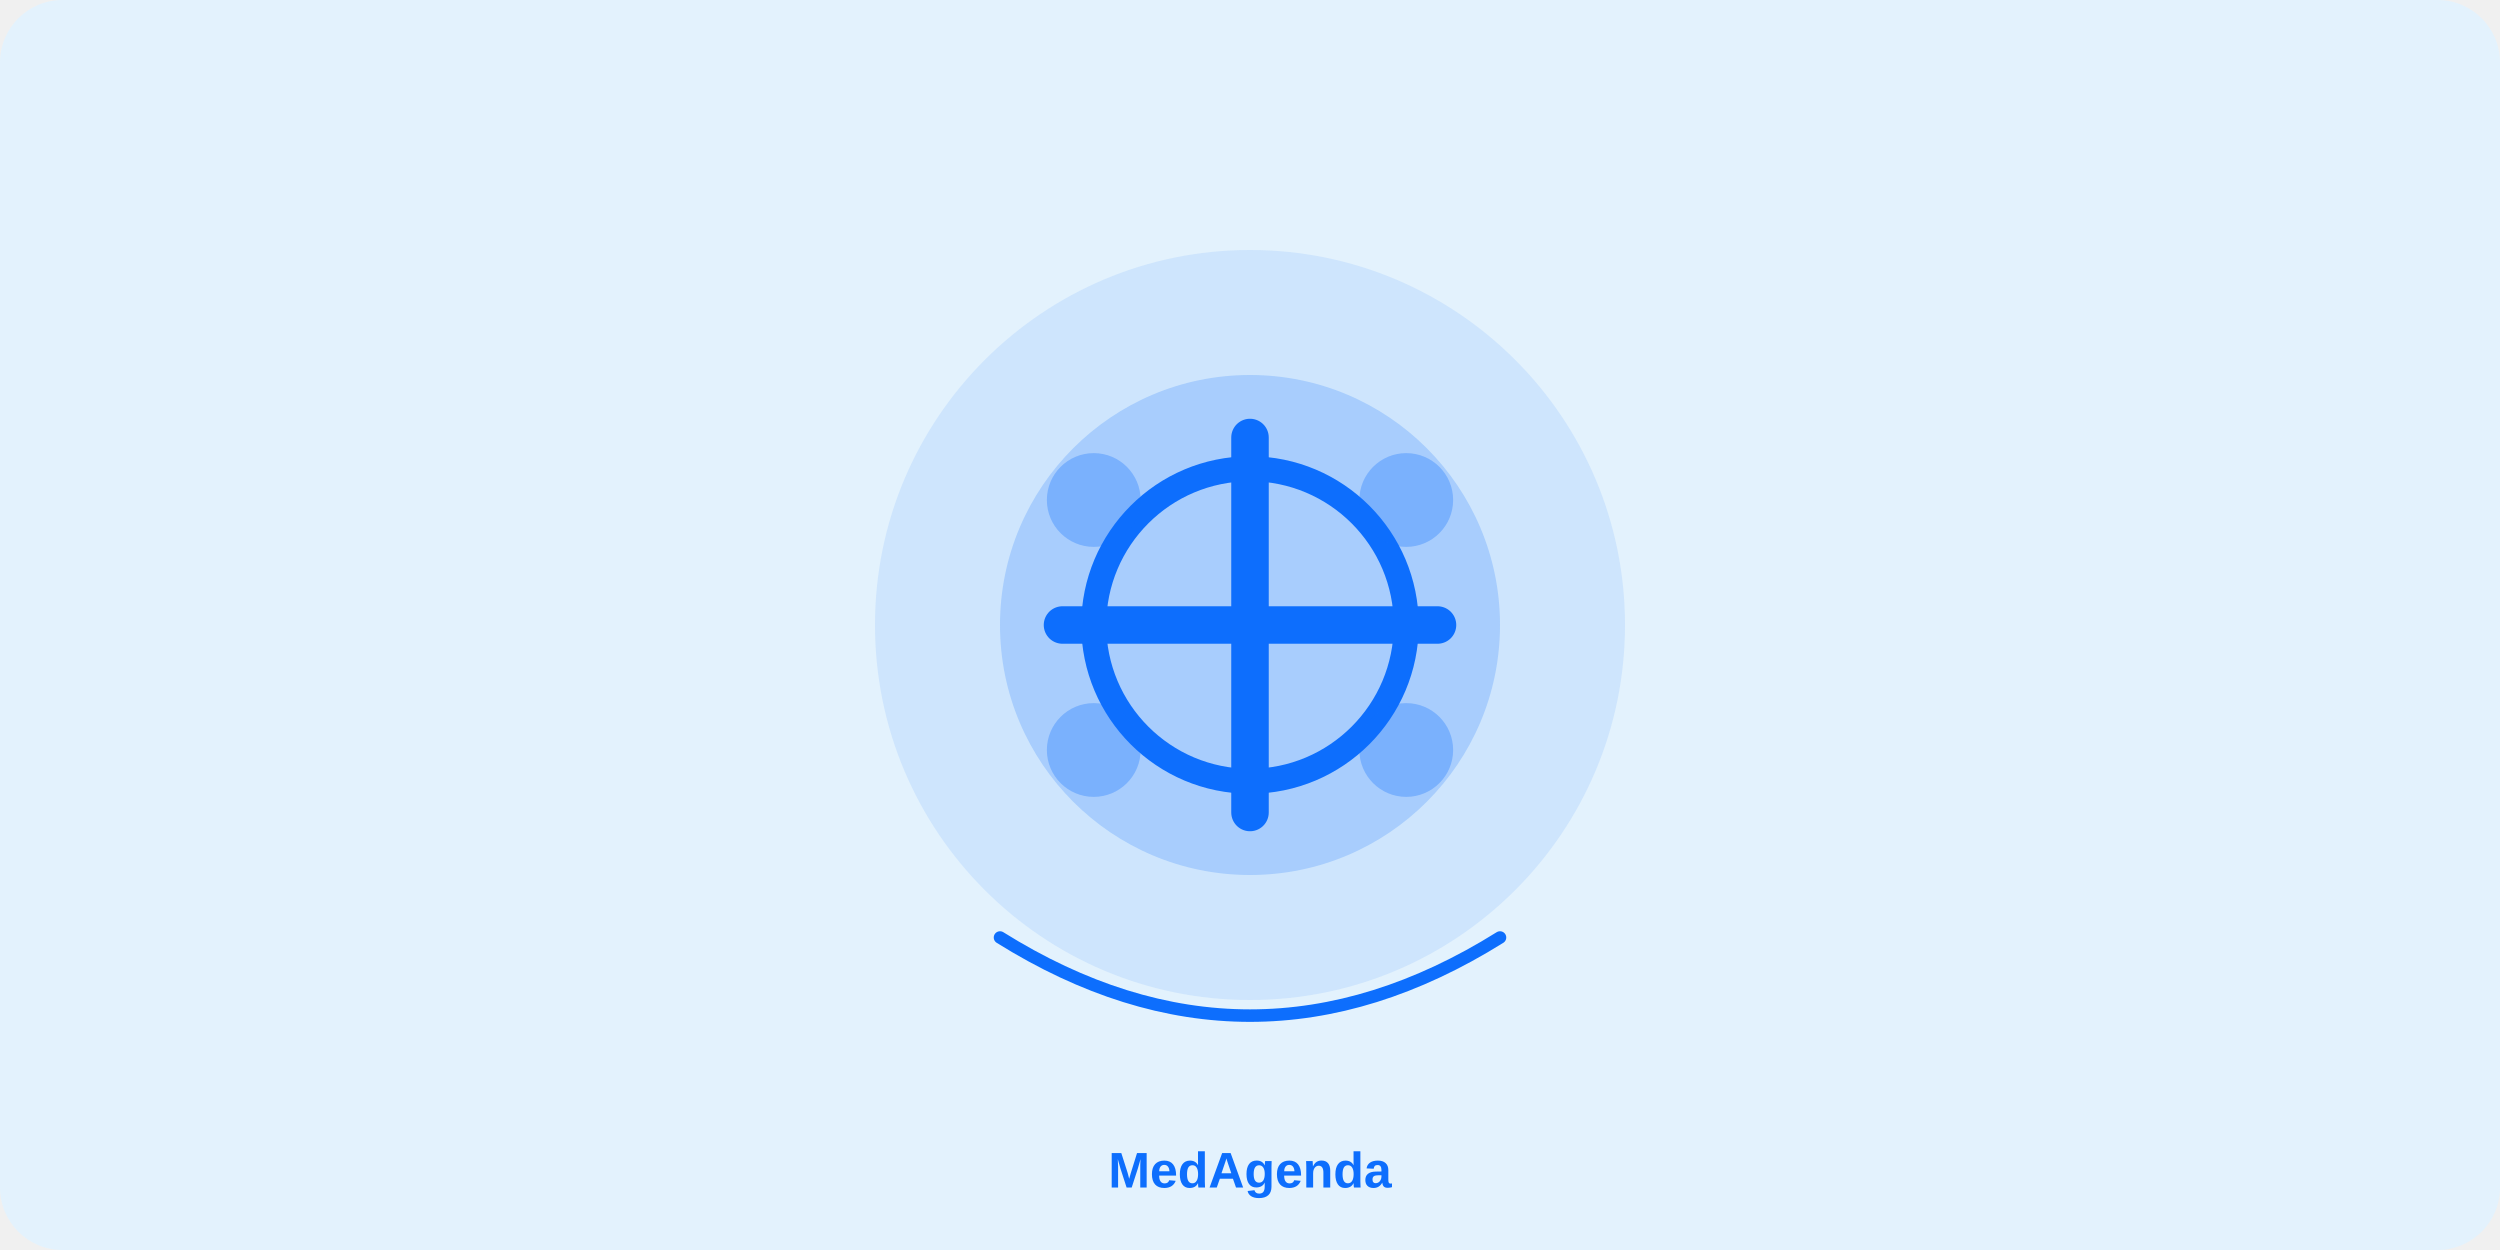
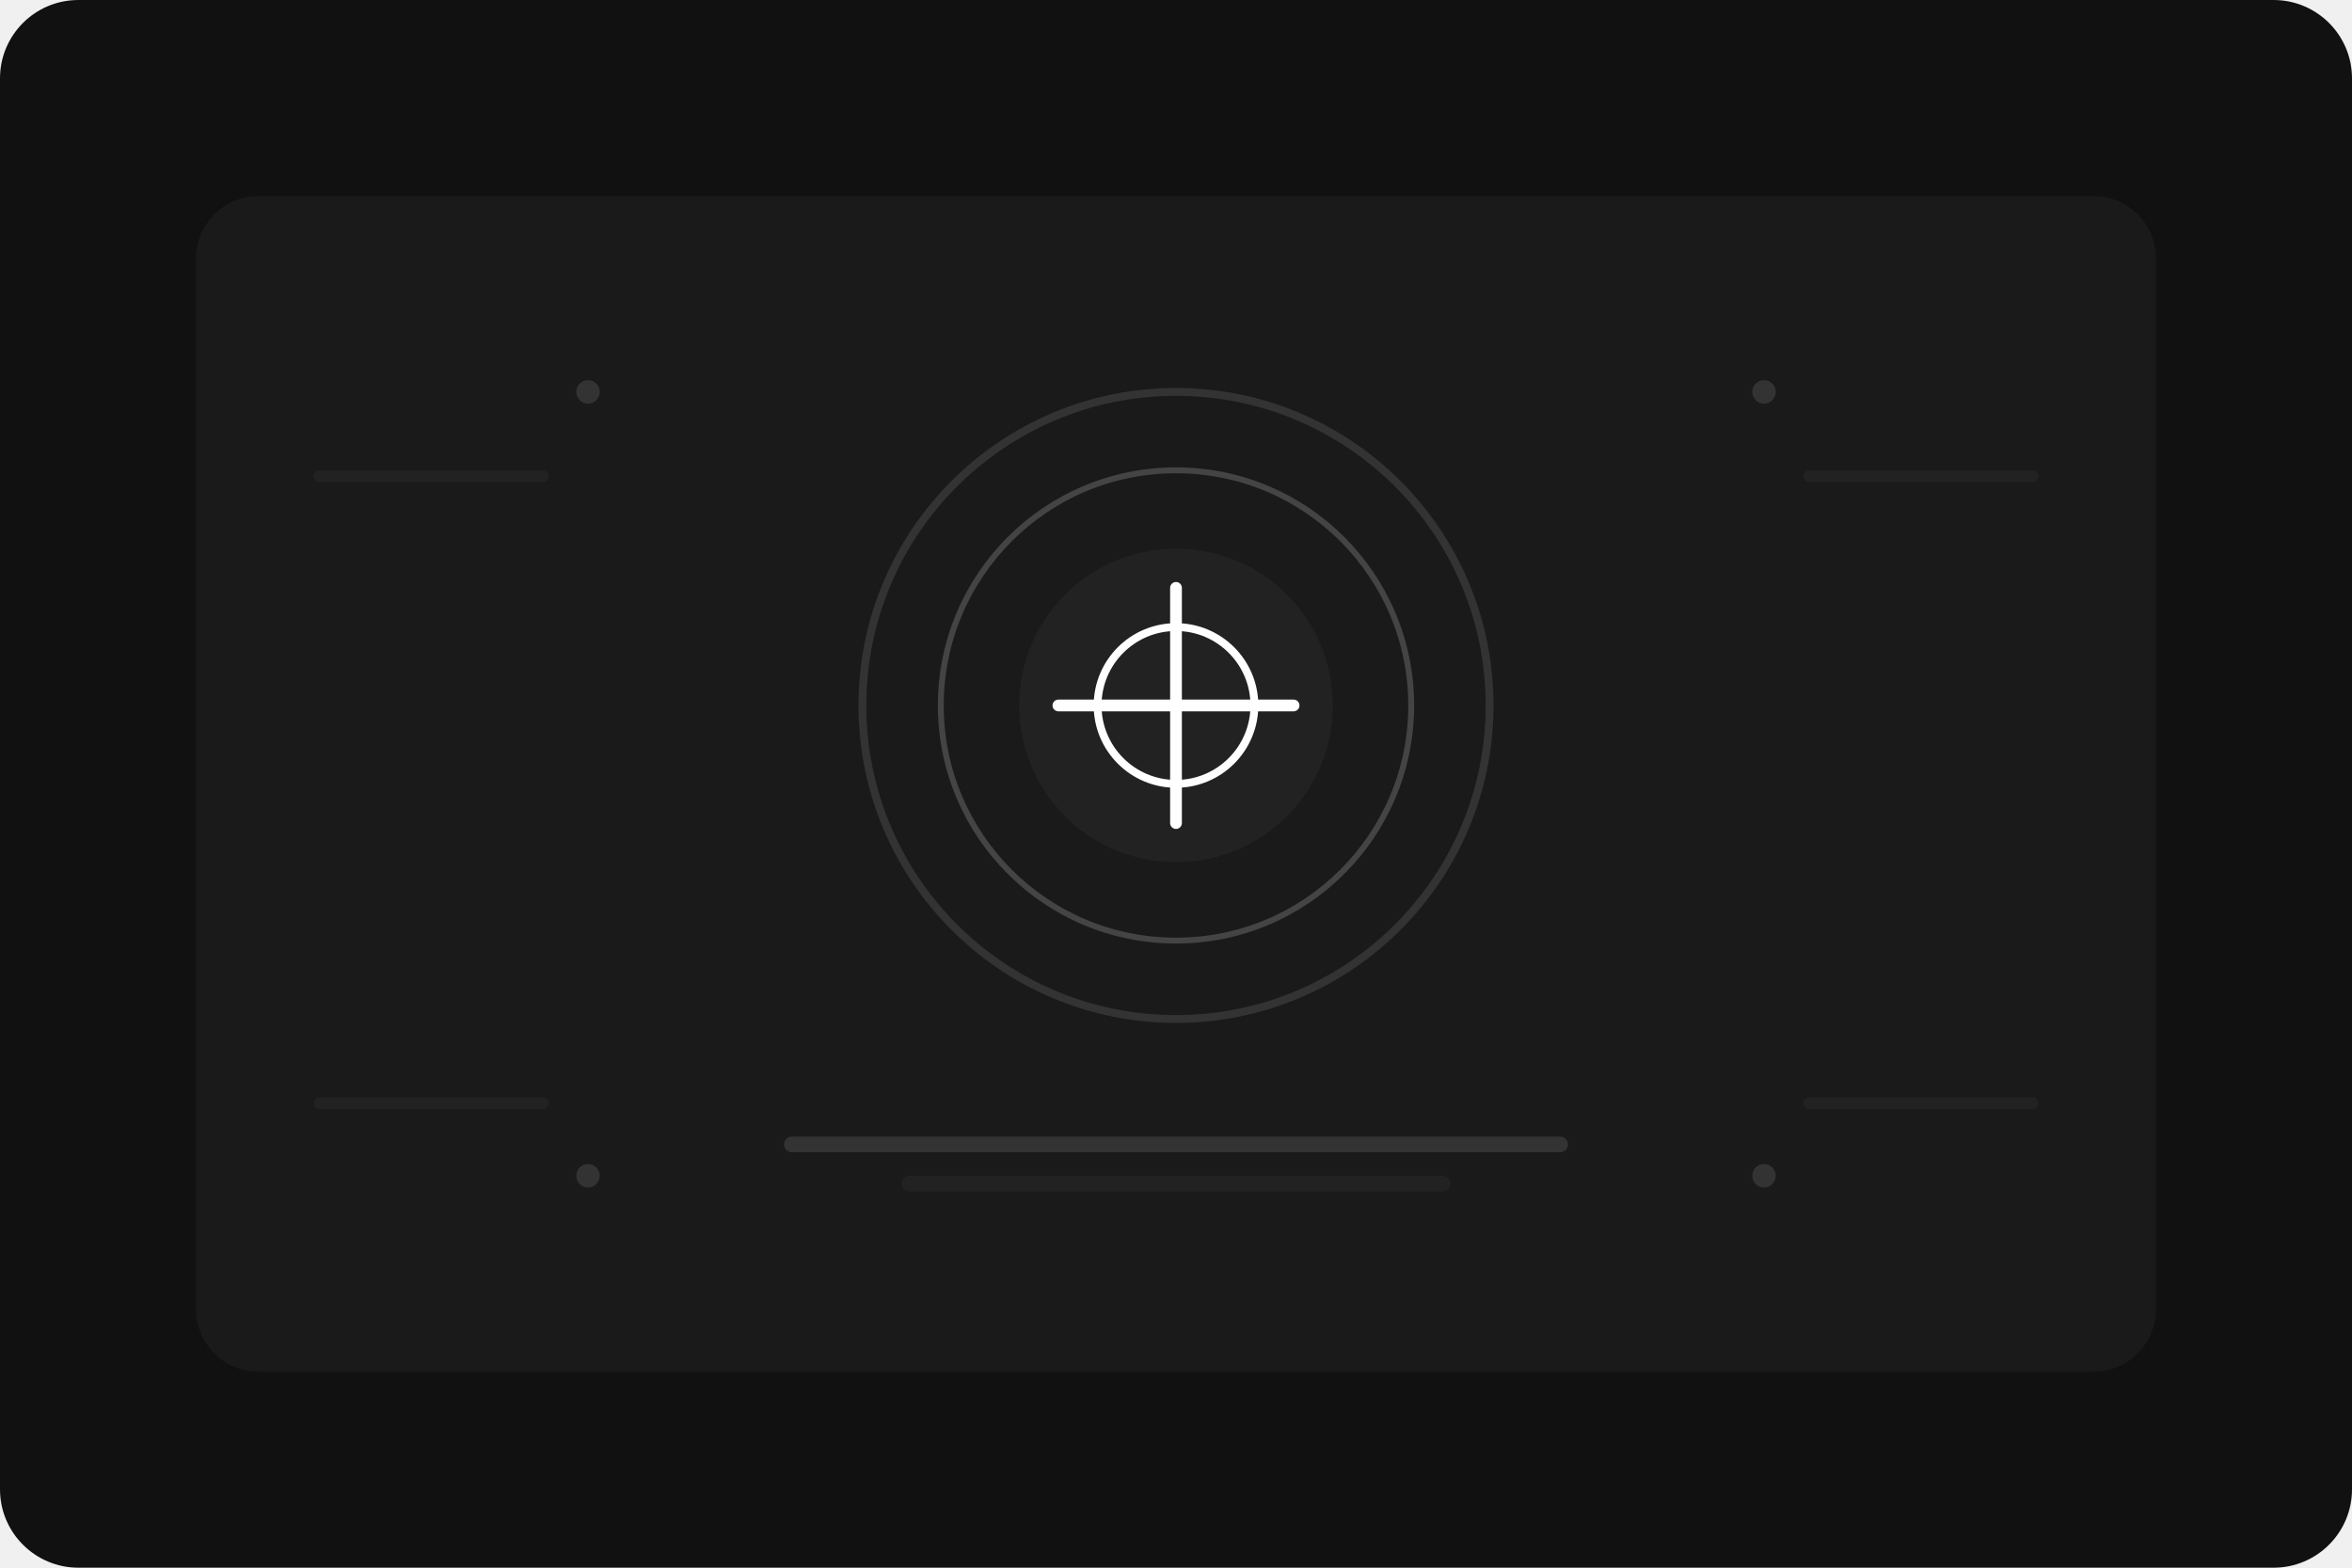
- <svg xmlns="http://www.w3.org/2000/svg" viewBox="0 0 800 400" fill="none">
-   <rect width="800" height="400" fill="#e3f2fd" rx="20" />
-   <circle cx="400" cy="200" r="120" fill="#0d6efd" opacity="0.1" />
-   <circle cx="400" cy="200" r="80" fill="#0d6efd" opacity="0.2" />
-   <path d="M400 140 L400 260 M340 200 L460 200" stroke="#0d6efd" stroke-width="12" stroke-linecap="round" />
-   <circle cx="400" cy="200" r="50" fill="none" stroke="#0d6efd" stroke-width="8" />
-   <path d="M320 300 Q400 350 480 300" stroke="#0d6efd" stroke-width="4" fill="none" stroke-linecap="round" />
-   <circle cx="350" cy="160" r="15" fill="#0d6efd" opacity="0.3" />
-   <circle cx="450" cy="160" r="15" fill="#0d6efd" opacity="0.3" />
-   <circle cx="350" cy="240" r="15" fill="#0d6efd" opacity="0.3" />
-   <circle cx="450" cy="240" r="15" fill="#0d6efd" opacity="0.3" />
-   <text x="400" y="380" text-anchor="middle" fill="#0d6efd" font-family="Arial, sans-serif" font-size="16" font-weight="bold">MedAgenda</text>
+ <svg xmlns="http://www.w3.org/2000/svg" viewBox="0 0 600 400" fill="none">
+   <rect width="600" height="400" fill="#111111" rx="20" />
+   <rect x="50" y="50" width="500" height="300" fill="#1a1a1a" rx="16" />
+   <circle cx="300" cy="180" r="80" fill="none" stroke="#333333" stroke-width="2" />
+   <circle cx="300" cy="180" r="60" fill="none" stroke="#444444" stroke-width="1.5" />
+   <circle cx="300" cy="180" r="40" fill="#222222" />
+   <path d="M300 150 L300 210 M270 180 L330 180" stroke="white" stroke-width="3" stroke-linecap="round" />
+   <circle cx="300" cy="180" r="20" fill="none" stroke="white" stroke-width="2" />
+   <rect x="200" y="290" width="200" height="4" rx="2" fill="#333333" />
+   <rect x="230" y="300" width="140" height="4" rx="2" fill="#222222" />
+   <circle cx="150" cy="100" r="3" fill="#333333" />
+   <circle cx="450" cy="100" r="3" fill="#333333" />
+   <circle cx="150" cy="300" r="3" fill="#333333" />
+   <circle cx="450" cy="300" r="3" fill="#333333" />
+   <rect x="80" y="120" width="60" height="3" rx="1.5" fill="#222222" />
+   <rect x="460" y="120" width="60" height="3" rx="1.5" fill="#222222" />
+   <rect x="80" y="280" width="60" height="3" rx="1.5" fill="#222222" />
+   <rect x="460" y="280" width="60" height="3" rx="1.5" fill="#222222" />
</svg>
